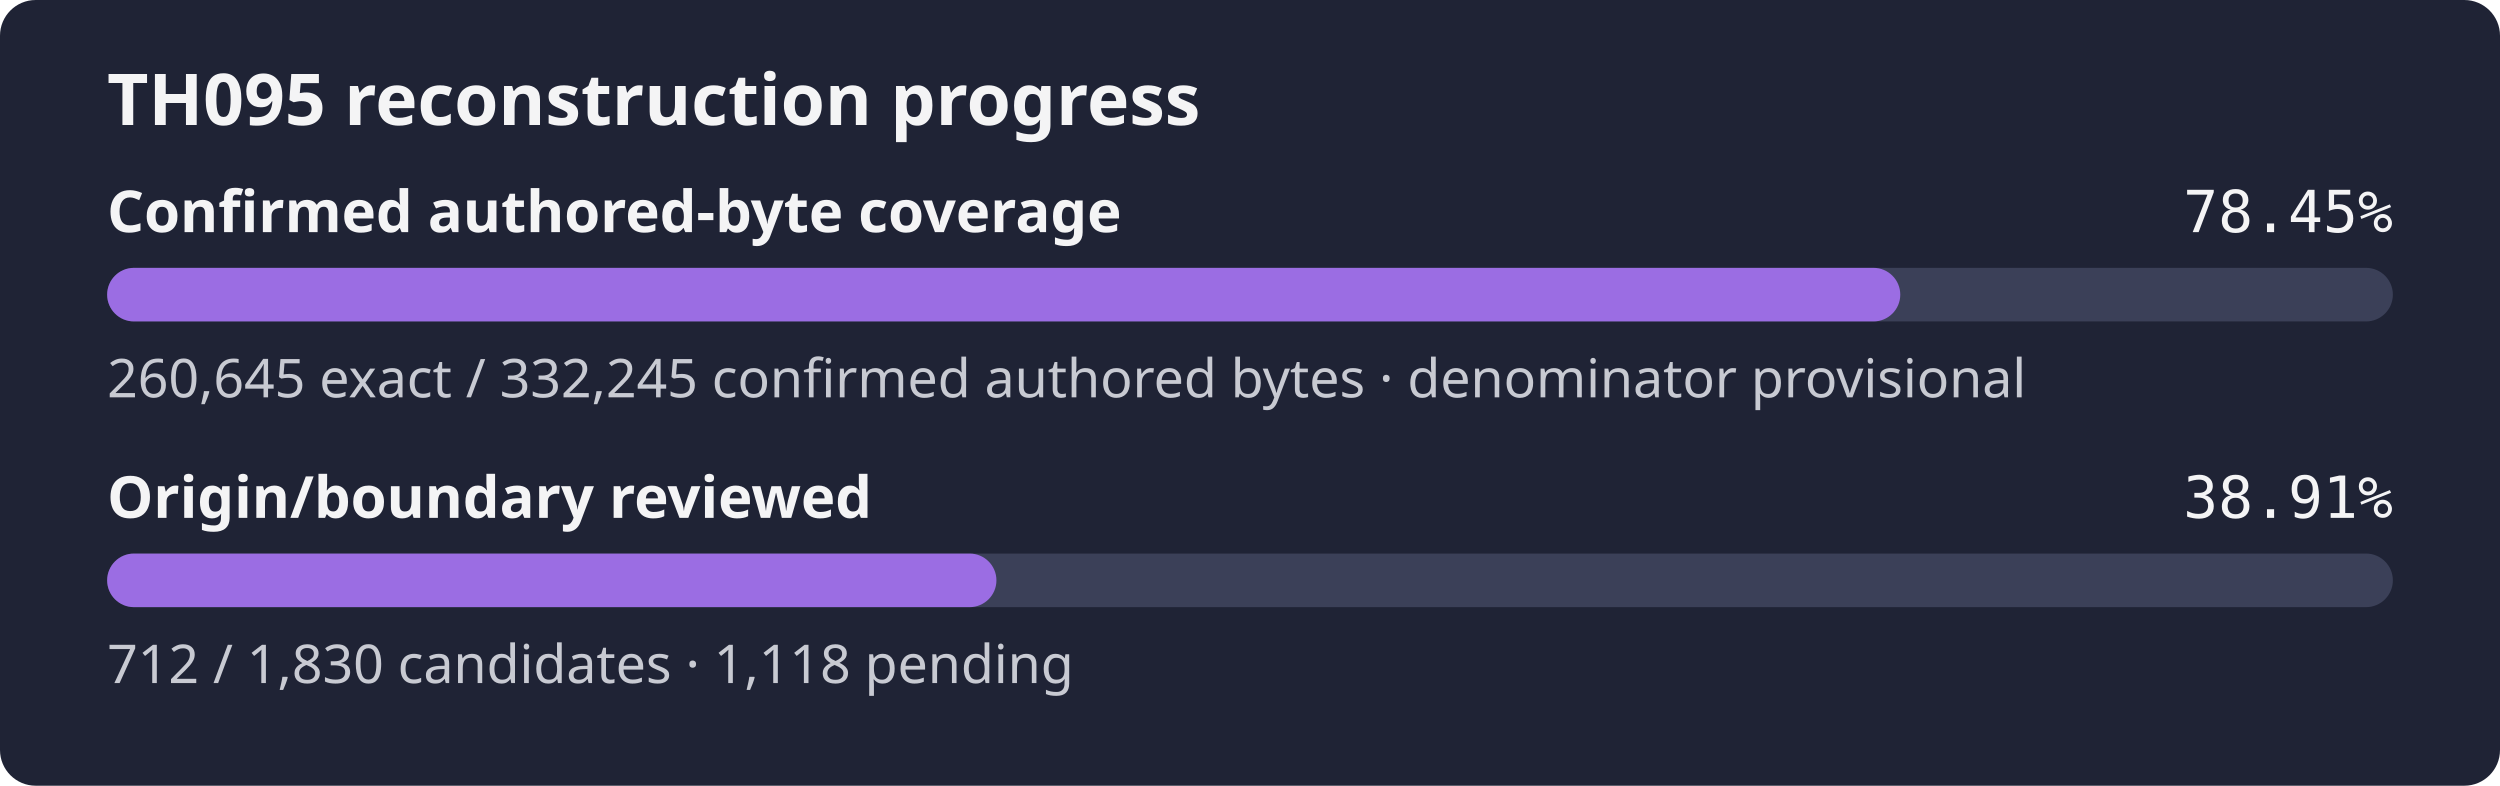
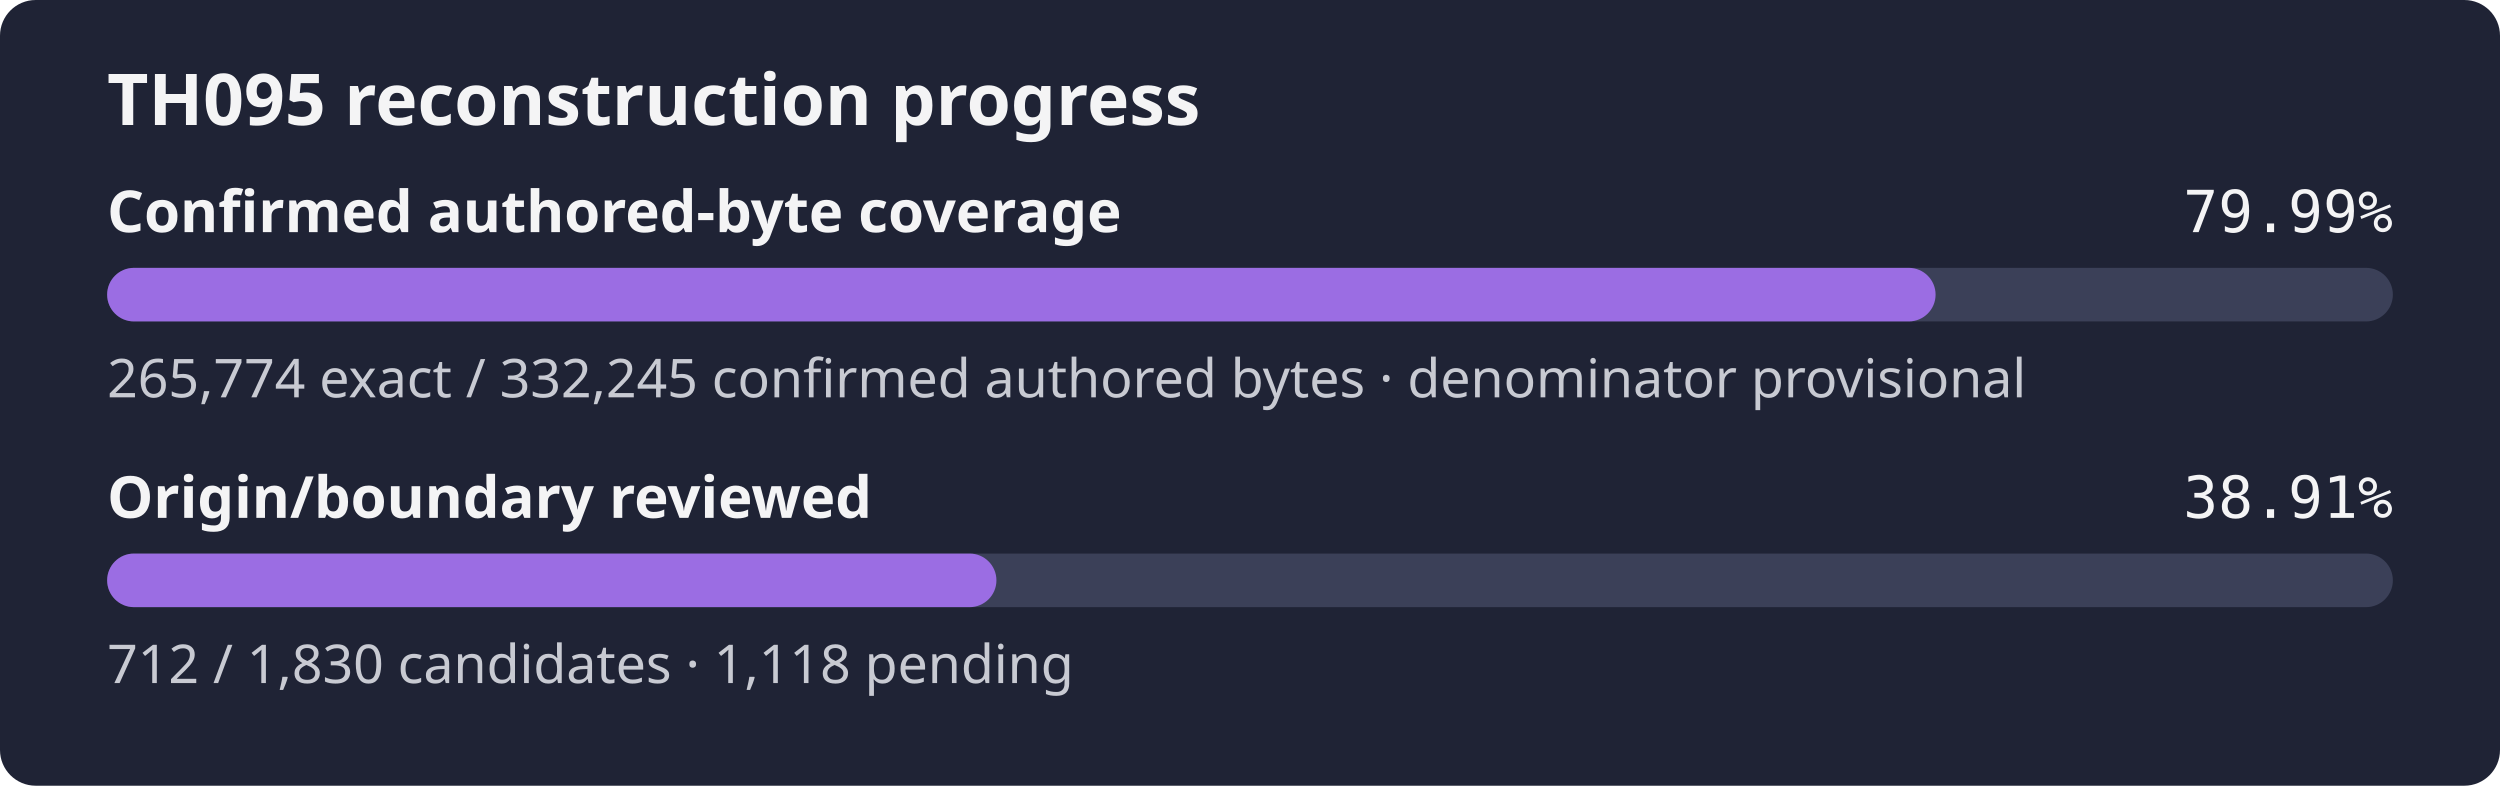
- <svg xmlns="http://www.w3.org/2000/svg" width="560" height="176" role="img" aria-label="TH095 reconstruction progress: 78.45% of the confirmed authored-byte set is exact, origin review 38.91%">
+ <svg xmlns="http://www.w3.org/2000/svg" width="560" height="176" role="img" aria-label="TH095 reconstruction progress: 79.99% of the confirmed authored-byte set is exact, origin review 38.91%">
  <rect width="560" height="176" rx="8" fill="#1f2335" />
  <text x="24" y="28" fill="#f4f4f5" font-family="sans-serif" font-size="16" font-weight="600">TH095 reconstruction progress</text>
  <text x="24" y="52" fill="#f4f4f5" font-family="sans-serif" font-size="13" font-weight="600">Confirmed authored-byte coverage</text>
-   <text x="536" y="52" fill="#f4f4f5" text-anchor="end" font-family="monospace" font-size="13">78.45%</text>
+   <text x="536" y="52" fill="#f4f4f5" text-anchor="end" font-family="monospace" font-size="13">79.99%</text>
  <rect x="24" y="60" width="512" height="12" rx="6" fill="#3b4058" />
-   <rect x="24" y="60" width="401.66" height="12" rx="6" fill="#9b6de3" />
-   <text x="24" y="89" fill="#c8cad2" font-family="sans-serif" font-size="12">260,645 exact / 332,245 confirmed authored bytes · denominator provisional</text>
+   <rect x="24" y="60" width="409.57" height="12" rx="6" fill="#9b6de3" />
+   <text x="24" y="89" fill="#c8cad2" font-family="sans-serif" font-size="12">265,774 exact / 332,245 confirmed authored bytes · denominator provisional</text>
  <text x="24" y="116" fill="#f4f4f5" font-family="sans-serif" font-size="13" font-weight="600">Origin/boundary reviewed</text>
  <text x="536" y="116" fill="#f4f4f5" text-anchor="end" font-family="monospace" font-size="13">38.91%</text>
  <rect x="24" y="124" width="512" height="12" rx="6" fill="#3b4058" />
  <rect x="24" y="124" width="199.20" height="12" rx="6" fill="#9b6de3" />
  <text x="24" y="153" fill="#c8cad2" font-family="sans-serif" font-size="12">712 / 1,830 candidates · 1,118 pending</text>
</svg>
